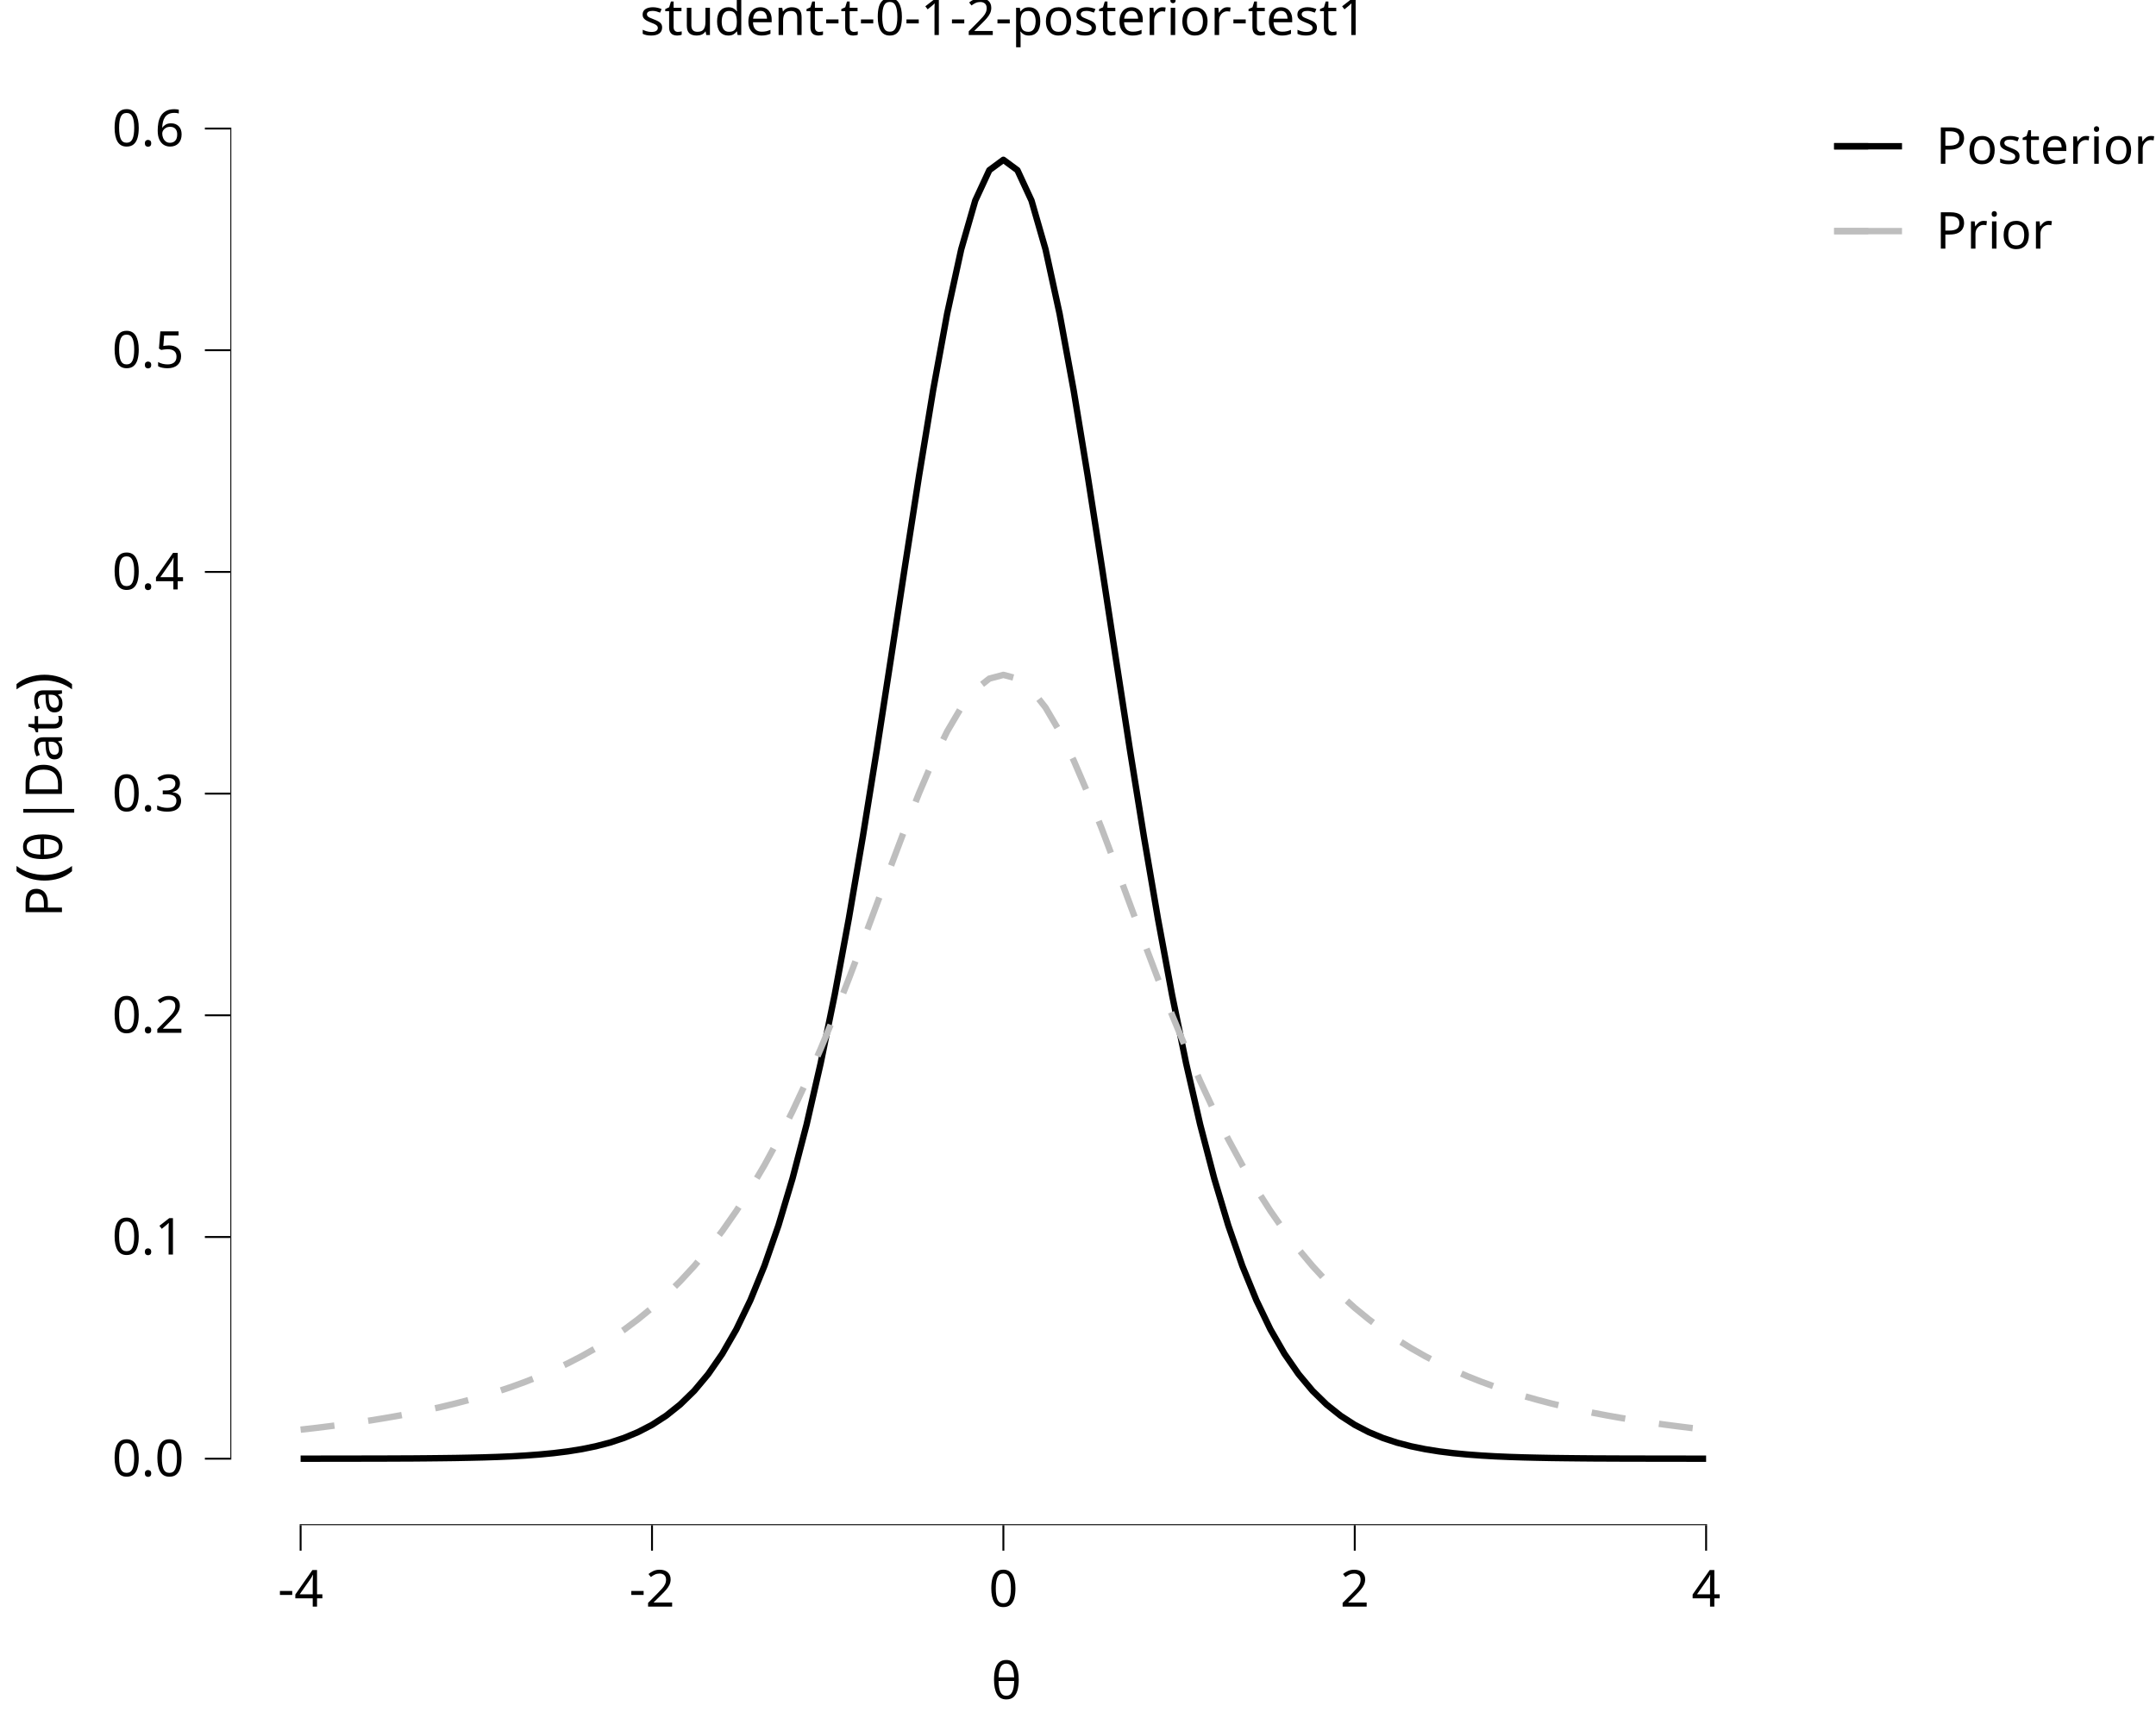
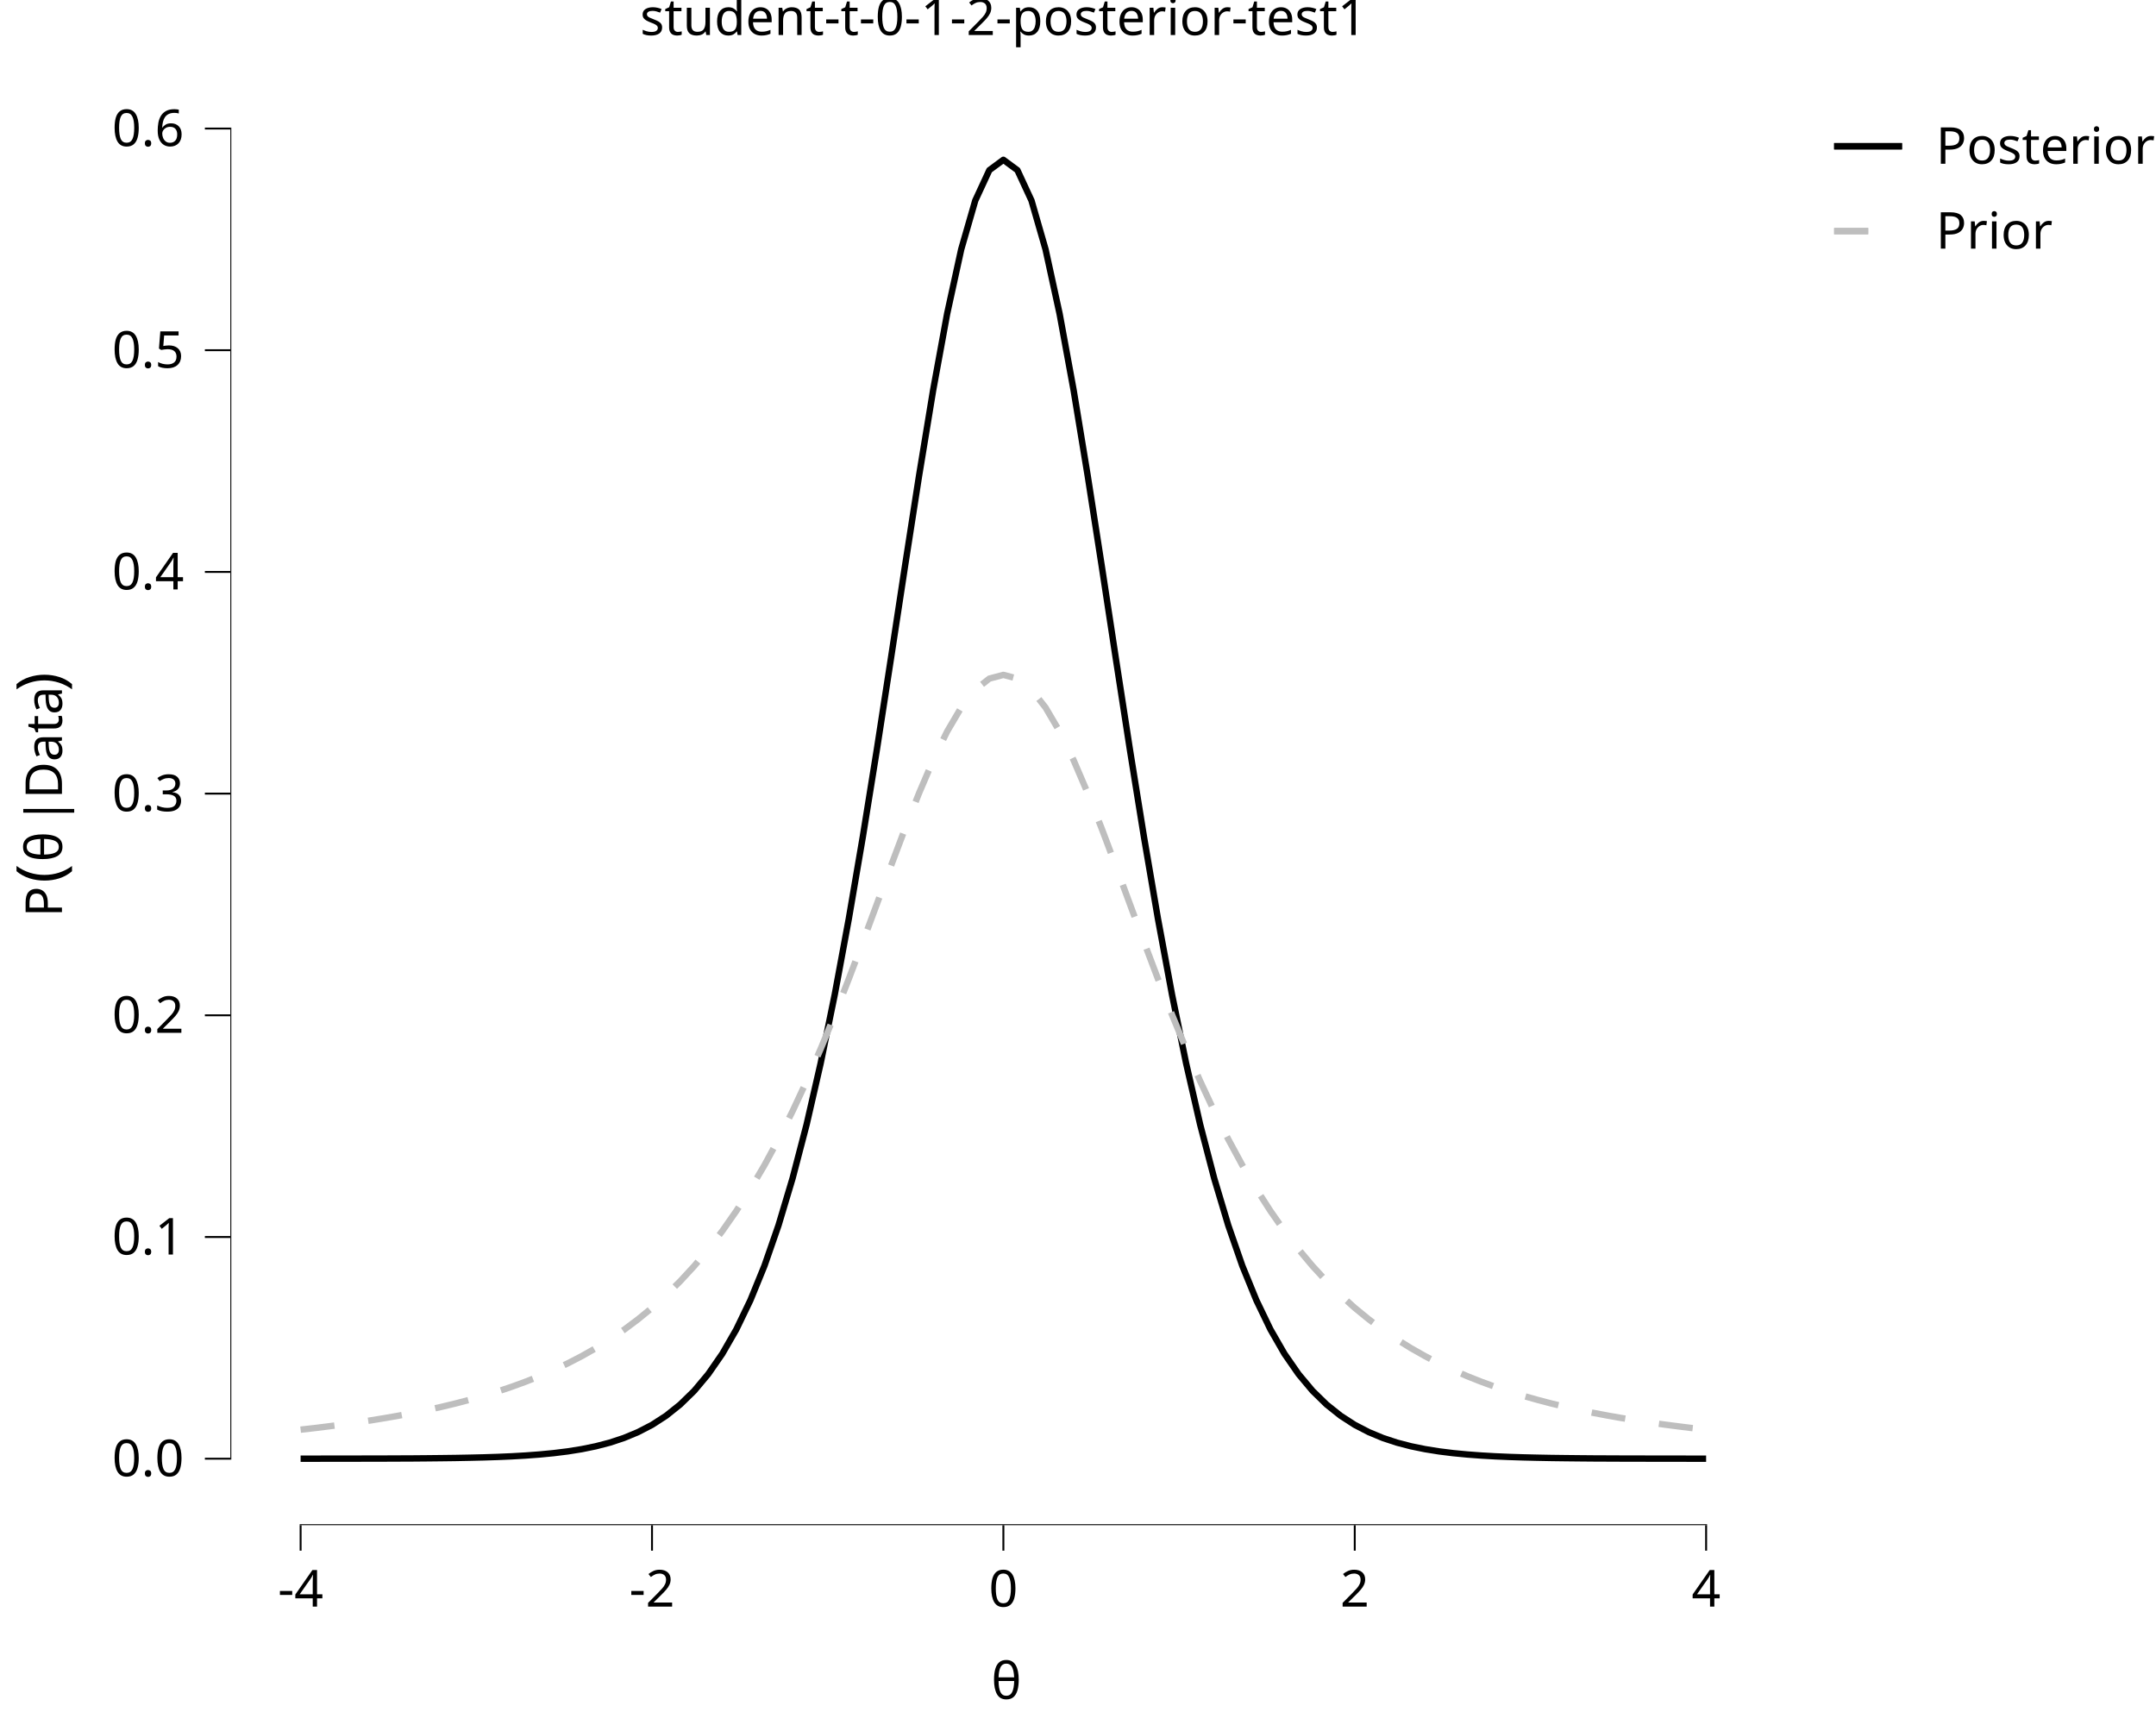
<svg xmlns="http://www.w3.org/2000/svg" class="svglite" data-engine-version="2.0" width="720.00pt" height="576.00pt" viewBox="0 0 720.00 576.00">
  <defs>
    <style type="text/css">
    .svglite line, .svglite polyline, .svglite polygon, .svglite path, .svglite rect, .svglite circle {
      fill: none;
      stroke: #000000;
      stroke-linecap: round;
      stroke-linejoin: round;
      stroke-miterlimit: 10.00;
    }
  </style>
  </defs>
  <rect width="100%" height="100%" style="stroke: none; fill: #FFFFFF;" />
  <defs>
    <clipPath id="cpMC4wMHw3MjAuMDB8MC4wMHw1NzYuMDA=">
      <rect x="0.00" y="0.00" width="720.00" height="576.00" />
    </clipPath>
  </defs>
  <g clip-path="url(#cpMC4wMHw3MjAuMDB8MC4wMHw1NzYuMDA=)">
    <rect x="0.00" y="0.00" width="720.00" height="576.00" style="stroke-width: 10.67; stroke: none;" />
  </g>
  <defs>
    <clipPath id="cpNzYuOTN8NTkzLjIzfDIwLjcxfDUwOS4yOA==">
      <rect x="76.93" y="20.71" width="516.31" height="488.57" />
    </clipPath>
  </defs>
  <g clip-path="url(#cpNzYuOTN8NTkzLjIzfDIwLjcxfDUwOS4yOA==)">
    <rect x="76.93" y="20.71" width="516.31" height="488.57" style="stroke-width: 10.67; stroke: none;" />
    <polyline points="100.39,487.07 105.09,487.07 109.78,487.06 114.48,487.06 119.17,487.05 123.86,487.04 128.56,487.03 133.25,487.01 137.94,486.99 142.64,486.95 147.33,486.90 152.03,486.84 156.72,486.75 161.41,486.64 166.11,486.49 170.80,486.29 175.49,486.02 180.19,485.67 184.88,485.22 189.57,484.64 194.27,483.89 198.96,482.93 203.66,481.71 208.35,480.16 213.04,478.21 217.74,475.78 222.43,472.75 227.12,469.01 231.82,464.43 236.51,458.83 241.21,452.05 245.90,443.90 250.59,434.17 255.29,422.66 259.98,409.16 264.67,393.49 269.37,375.48 274.06,355.03 278.76,332.12 283.45,306.84 288.14,279.41 292.84,250.22 297.53,219.85 302.22,189.08 306.92,158.87 311.61,130.36 316.30,104.75 321.00,83.25 325.69,66.97 330.39,56.82 335.08,53.36 339.77,56.82 344.47,66.97 349.16,83.25 353.85,104.75 358.55,130.36 363.24,158.87 367.94,189.08 372.63,219.85 377.32,250.22 382.02,279.41 386.71,306.84 391.40,332.12 396.10,355.03 400.79,375.48 405.49,393.49 410.18,409.16 414.87,422.66 419.57,434.17 424.26,443.90 428.95,452.05 433.65,458.83 438.34,464.43 443.03,469.01 447.73,472.75 452.42,475.78 457.12,478.21 461.81,480.16 466.50,481.71 471.20,482.93 475.89,483.89 480.58,484.64 485.28,485.22 489.97,485.67 494.67,486.02 499.36,486.29 504.05,486.49 508.75,486.64 513.44,486.75 518.13,486.84 522.83,486.90 527.52,486.95 532.22,486.99 536.91,487.01 541.60,487.03 546.30,487.04 550.99,487.05 555.68,487.06 560.38,487.06 565.07,487.07 569.76,487.07 " style="stroke-width: 2.13; stroke-linecap: butt;" />
    <polyline points="100.39,477.38 105.09,476.85 109.78,476.27 114.48,475.66 119.17,474.99 123.86,474.28 128.56,473.51 133.25,472.69 137.94,471.80 142.64,470.83 147.33,469.79 152.03,468.66 156.72,467.43 161.41,466.11 166.11,464.66 170.80,463.09 175.49,461.38 180.19,459.52 184.88,457.48 189.57,455.26 194.27,452.83 198.96,450.17 203.66,447.25 208.35,444.06 213.04,440.55 217.74,436.71 222.43,432.48 227.12,427.85 231.82,422.76 236.51,417.17 241.21,411.05 245.90,404.35 250.59,397.04 255.29,389.07 259.98,380.41 264.67,371.05 269.37,360.98 274.06,350.23 278.76,338.84 283.45,326.89 288.14,314.50 292.84,301.85 297.53,289.16 302.22,276.72 306.92,264.84 311.61,253.89 316.30,244.24 321.00,236.26 325.69,230.30 330.39,226.60 335.08,225.35 339.77,226.60 344.47,230.30 349.16,236.26 353.85,244.24 358.55,253.89 363.24,264.84 367.94,276.72 372.63,289.16 377.32,301.85 382.02,314.50 386.71,326.89 391.40,338.84 396.10,350.23 400.79,360.98 405.49,371.05 410.18,380.41 414.87,389.07 419.57,397.04 424.26,404.35 428.95,411.05 433.65,417.17 438.34,422.76 443.03,427.85 447.73,432.48 452.42,436.71 457.12,440.55 461.81,444.06 466.50,447.25 471.20,450.17 475.89,452.83 480.58,455.26 485.28,457.48 489.97,459.52 494.67,461.38 499.36,463.09 504.05,464.66 508.75,466.11 513.44,467.43 518.13,468.66 522.83,469.79 527.52,470.83 532.22,471.80 536.91,472.69 541.60,473.51 546.30,474.28 550.99,474.99 555.68,475.66 560.38,476.27 565.07,476.85 569.76,477.38 " style="stroke-width: 2.13; stroke: #BEBEBE; stroke-dasharray: 11.38,11.38; stroke-linecap: butt;" />
    <line x1="100.08" y1="509.28" x2="570.08" y2="509.28" style="stroke-width: 0.64; stroke-linecap: butt;" />
    <line x1="76.93" y1="487.39" x2="76.93" y2="42.60" style="stroke-width: 0.64; stroke-linecap: butt;" />
    <rect x="76.93" y="20.71" width="516.31" height="488.57" style="stroke-width: 0.00; stroke: none;" />
  </g>
  <g clip-path="url(#cpMC4wMHw3MjAuMDB8MC4wMHw1NzYuMDA=)">
    <polyline points="76.93,509.28 76.93,20.71 " style="stroke-width: 0.00; stroke: none; stroke-linecap: butt;" />
    <text x="61.45" y="492.92" text-anchor="end" style="font-size: 17.00px; font-family: sans;" textLength="23.63px" lengthAdjust="spacingAndGlyphs">0.0</text>
    <text x="61.45" y="418.90" text-anchor="end" style="font-size: 17.00px; font-family: sans;" textLength="23.63px" lengthAdjust="spacingAndGlyphs">0.1</text>
    <text x="61.45" y="344.87" text-anchor="end" style="font-size: 17.00px; font-family: sans;" textLength="23.63px" lengthAdjust="spacingAndGlyphs">0.2</text>
    <text x="61.45" y="270.85" text-anchor="end" style="font-size: 17.00px; font-family: sans;" textLength="23.63px" lengthAdjust="spacingAndGlyphs">0.3</text>
    <text x="61.45" y="196.82" text-anchor="end" style="font-size: 17.00px; font-family: sans;" textLength="23.63px" lengthAdjust="spacingAndGlyphs">0.4</text>
    <text x="61.45" y="122.79" text-anchor="end" style="font-size: 17.00px; font-family: sans;" textLength="23.63px" lengthAdjust="spacingAndGlyphs">0.5</text>
    <text x="61.45" y="48.77" text-anchor="end" style="font-size: 17.00px; font-family: sans;" textLength="23.63px" lengthAdjust="spacingAndGlyphs">0.6</text>
    <polyline points="68.42,487.07 76.93,487.07 " style="stroke-width: 0.64; stroke-linecap: butt;" />
    <polyline points="68.42,413.05 76.93,413.05 " style="stroke-width: 0.64; stroke-linecap: butt;" />
    <polyline points="68.42,339.02 76.93,339.02 " style="stroke-width: 0.64; stroke-linecap: butt;" />
    <polyline points="68.42,265.00 76.93,265.00 " style="stroke-width: 0.64; stroke-linecap: butt;" />
    <polyline points="68.42,190.97 76.93,190.97 " style="stroke-width: 0.64; stroke-linecap: butt;" />
    <polyline points="68.42,116.94 76.93,116.94 " style="stroke-width: 0.64; stroke-linecap: butt;" />
    <polyline points="68.42,42.92 76.93,42.92 " style="stroke-width: 0.64; stroke-linecap: butt;" />
    <polyline points="76.93,509.28 593.23,509.28 " style="stroke-width: 0.00; stroke: none; stroke-linecap: butt;" />
    <polyline points="100.39,517.79 100.39,509.28 " style="stroke-width: 0.64; stroke-linecap: butt;" />
    <polyline points="217.74,517.79 217.74,509.28 " style="stroke-width: 0.64; stroke-linecap: butt;" />
    <polyline points="335.08,517.79 335.08,509.28 " style="stroke-width: 0.64; stroke-linecap: butt;" />
    <polyline points="452.42,517.79 452.42,509.28 " style="stroke-width: 0.64; stroke-linecap: butt;" />
    <polyline points="569.76,517.79 569.76,509.28 " style="stroke-width: 0.64; stroke-linecap: butt;" />
    <text x="100.39" y="536.46" text-anchor="middle" style="font-size: 17.00px; font-family: sans;" textLength="15.12px" lengthAdjust="spacingAndGlyphs">-4</text>
    <text x="217.74" y="536.46" text-anchor="middle" style="font-size: 17.00px; font-family: sans;" textLength="15.12px" lengthAdjust="spacingAndGlyphs">-2</text>
    <text x="335.08" y="536.46" text-anchor="middle" style="font-size: 17.00px; font-family: sans;" textLength="9.46px" lengthAdjust="spacingAndGlyphs">0</text>
    <text x="452.42" y="536.46" text-anchor="middle" style="font-size: 17.00px; font-family: sans;" textLength="9.46px" lengthAdjust="spacingAndGlyphs">2</text>
    <text x="569.76" y="536.46" text-anchor="middle" style="font-size: 17.00px; font-family: sans;" textLength="9.46px" lengthAdjust="spacingAndGlyphs">4</text>
    <text x="331.02" y="567.29" style="font-size: 17.00px; font-family: sans;" textLength="8.13px" lengthAdjust="spacingAndGlyphs">θ</text>
    <text transform="translate(20.69,306.22) rotate(-90)" style="font-size: 17.00px; font-family: sans;" textLength="11.34px" lengthAdjust="spacingAndGlyphs">P</text>
    <text transform="translate(20.69,294.88) rotate(-90)" style="font-size: 21.25px; font-family: sans;" textLength="7.08px" lengthAdjust="spacingAndGlyphs">(</text>
    <text transform="translate(20.69,287.80) rotate(-90)" style="font-size: 17.00px; font-family: sans;" textLength="8.13px" lengthAdjust="spacingAndGlyphs">θ</text>
    <text transform="translate(20.69,279.67) rotate(-90)" style="font-size: 17.00px; font-family: sans;" textLength="4.25px" lengthAdjust="spacingAndGlyphs"> </text>
    <text transform="translate(20.69,275.42) rotate(-90)" style="font-size: 17.00px; font-family: sans;" textLength="4.42px" lengthAdjust="spacingAndGlyphs">|</text>
    <text transform="translate(20.69,271.00) rotate(-90)" style="font-size: 17.00px; font-family: sans;" textLength="4.25px" lengthAdjust="spacingAndGlyphs"> </text>
    <text transform="translate(20.69,266.75) rotate(-90)" style="font-size: 17.00px; font-family: sans;" textLength="35.91px" lengthAdjust="spacingAndGlyphs">Data</text>
    <text transform="translate(20.69,230.83) rotate(-90)" style="font-size: 21.25px; font-family: sans;" textLength="7.06px" lengthAdjust="spacingAndGlyphs">)</text>
    <rect x="604.19" y="20.71" width="115.81" height="76.12" style="stroke-width: 0.75; stroke: none;" />
    <rect x="604.19" y="20.71" width="115.81" height="76.12" style="stroke-width: 10.67; stroke: none;" />
    <rect x="609.67" y="34.66" width="28.35" height="28.35" style="stroke-width: 10.67; stroke: none;" />
    <line x1="612.51" y1="48.83" x2="635.18" y2="48.83" style="stroke-width: 2.13; stroke-linecap: butt;" />
-     <line x1="612.51" y1="48.83" x2="635.18" y2="48.83" style="stroke-width: 2.13; stroke-dasharray: 11.38,11.38; stroke-linecap: butt;" />
+     <line x1="612.51" y1="48.83" x2="635.18" y2="48.83" style="stroke-width: 2.13; stroke-linecap: butt;" />
    <rect x="609.67" y="63.00" width="28.35" height="28.35" style="stroke-width: 10.67; stroke: none;" />
-     <line x1="612.51" y1="77.18" x2="635.18" y2="77.18" style="stroke-width: 2.13; stroke: #BEBEBE; stroke-linecap: butt;" />
+     <line x1="612.51" y1="77.18" x2="635.18" y2="77.18" style="stroke-width: 2.13; stroke: #BEBEBE; stroke-dasharray: 11.38,11.38; stroke-linecap: butt;" />
    <line x1="612.51" y1="77.18" x2="635.18" y2="77.18" style="stroke-width: 2.13; stroke: #BEBEBE; stroke-dasharray: 11.38,11.38; stroke-linecap: butt;" />
    <text x="646.49" y="54.68" style="font-size: 17.00px; font-family: sans;" textLength="68.03px" lengthAdjust="spacingAndGlyphs">Posterior</text>
    <text x="646.49" y="83.03" style="font-size: 17.00px; font-family: sans;" textLength="35.89px" lengthAdjust="spacingAndGlyphs">Prior</text>
    <text x="335.08" y="11.70" text-anchor="middle" style="font-size: 17.00px; font-family: sans;" textLength="225.84px" lengthAdjust="spacingAndGlyphs">student-t-0-1-2-posterior-test1</text>
  </g>
</svg>
